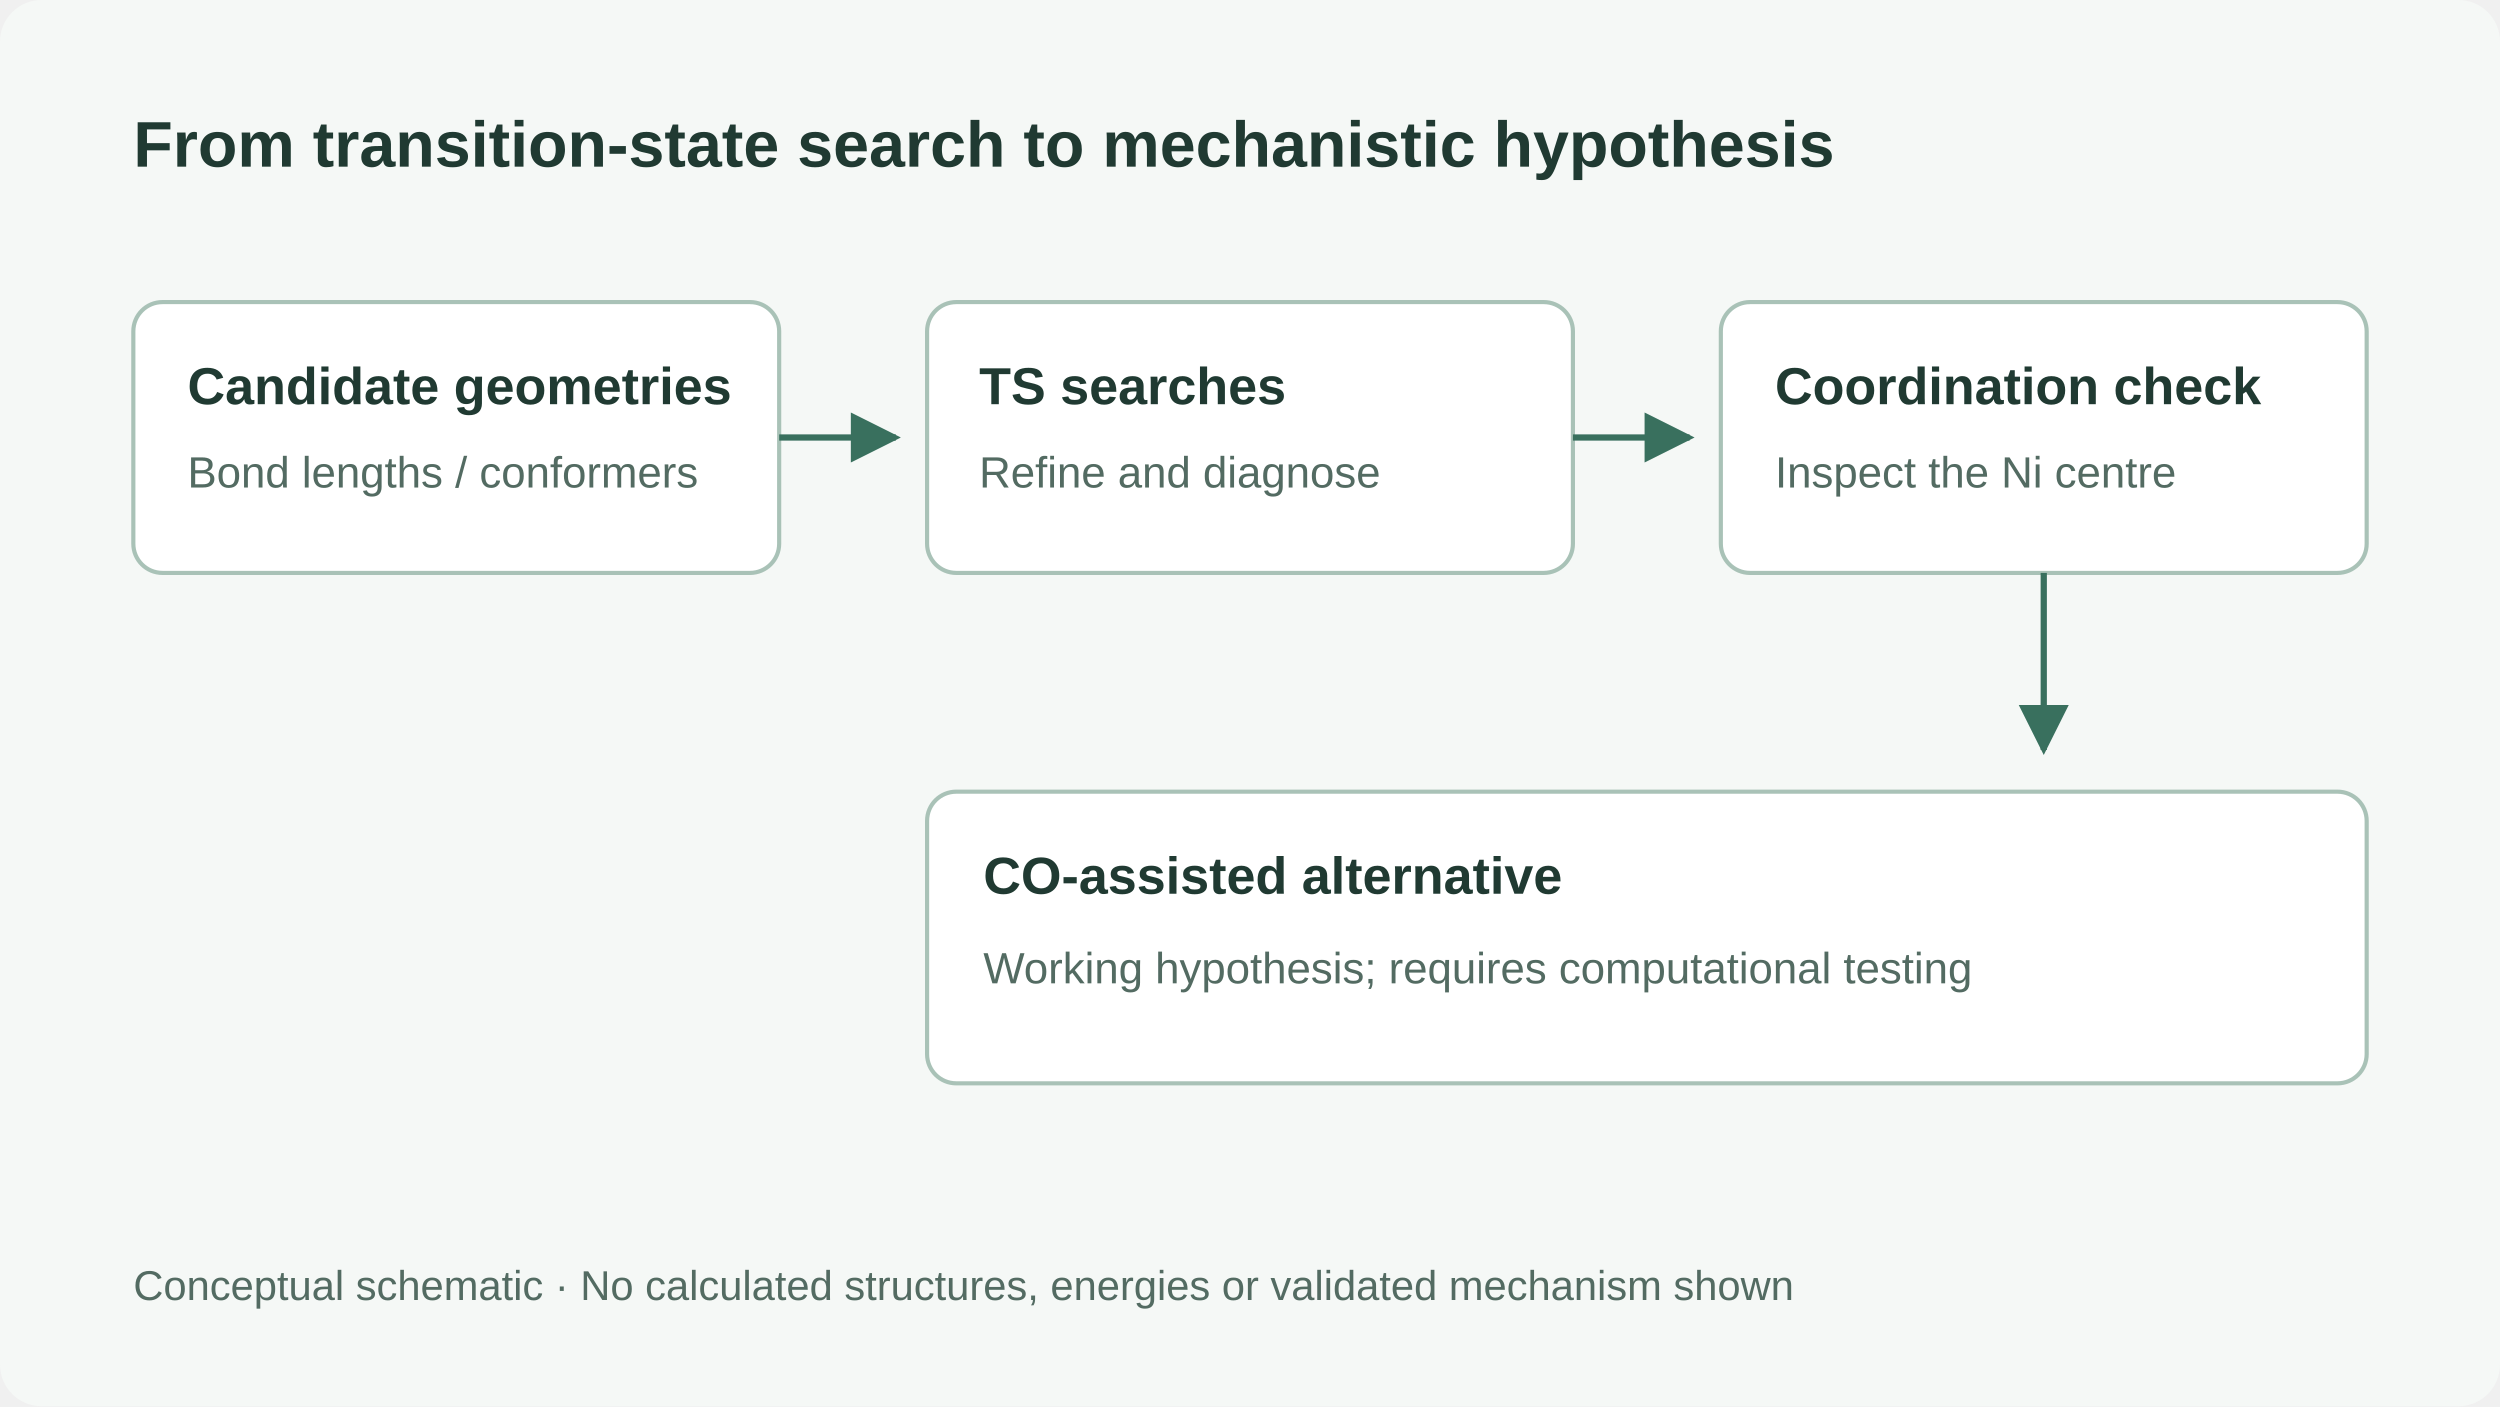
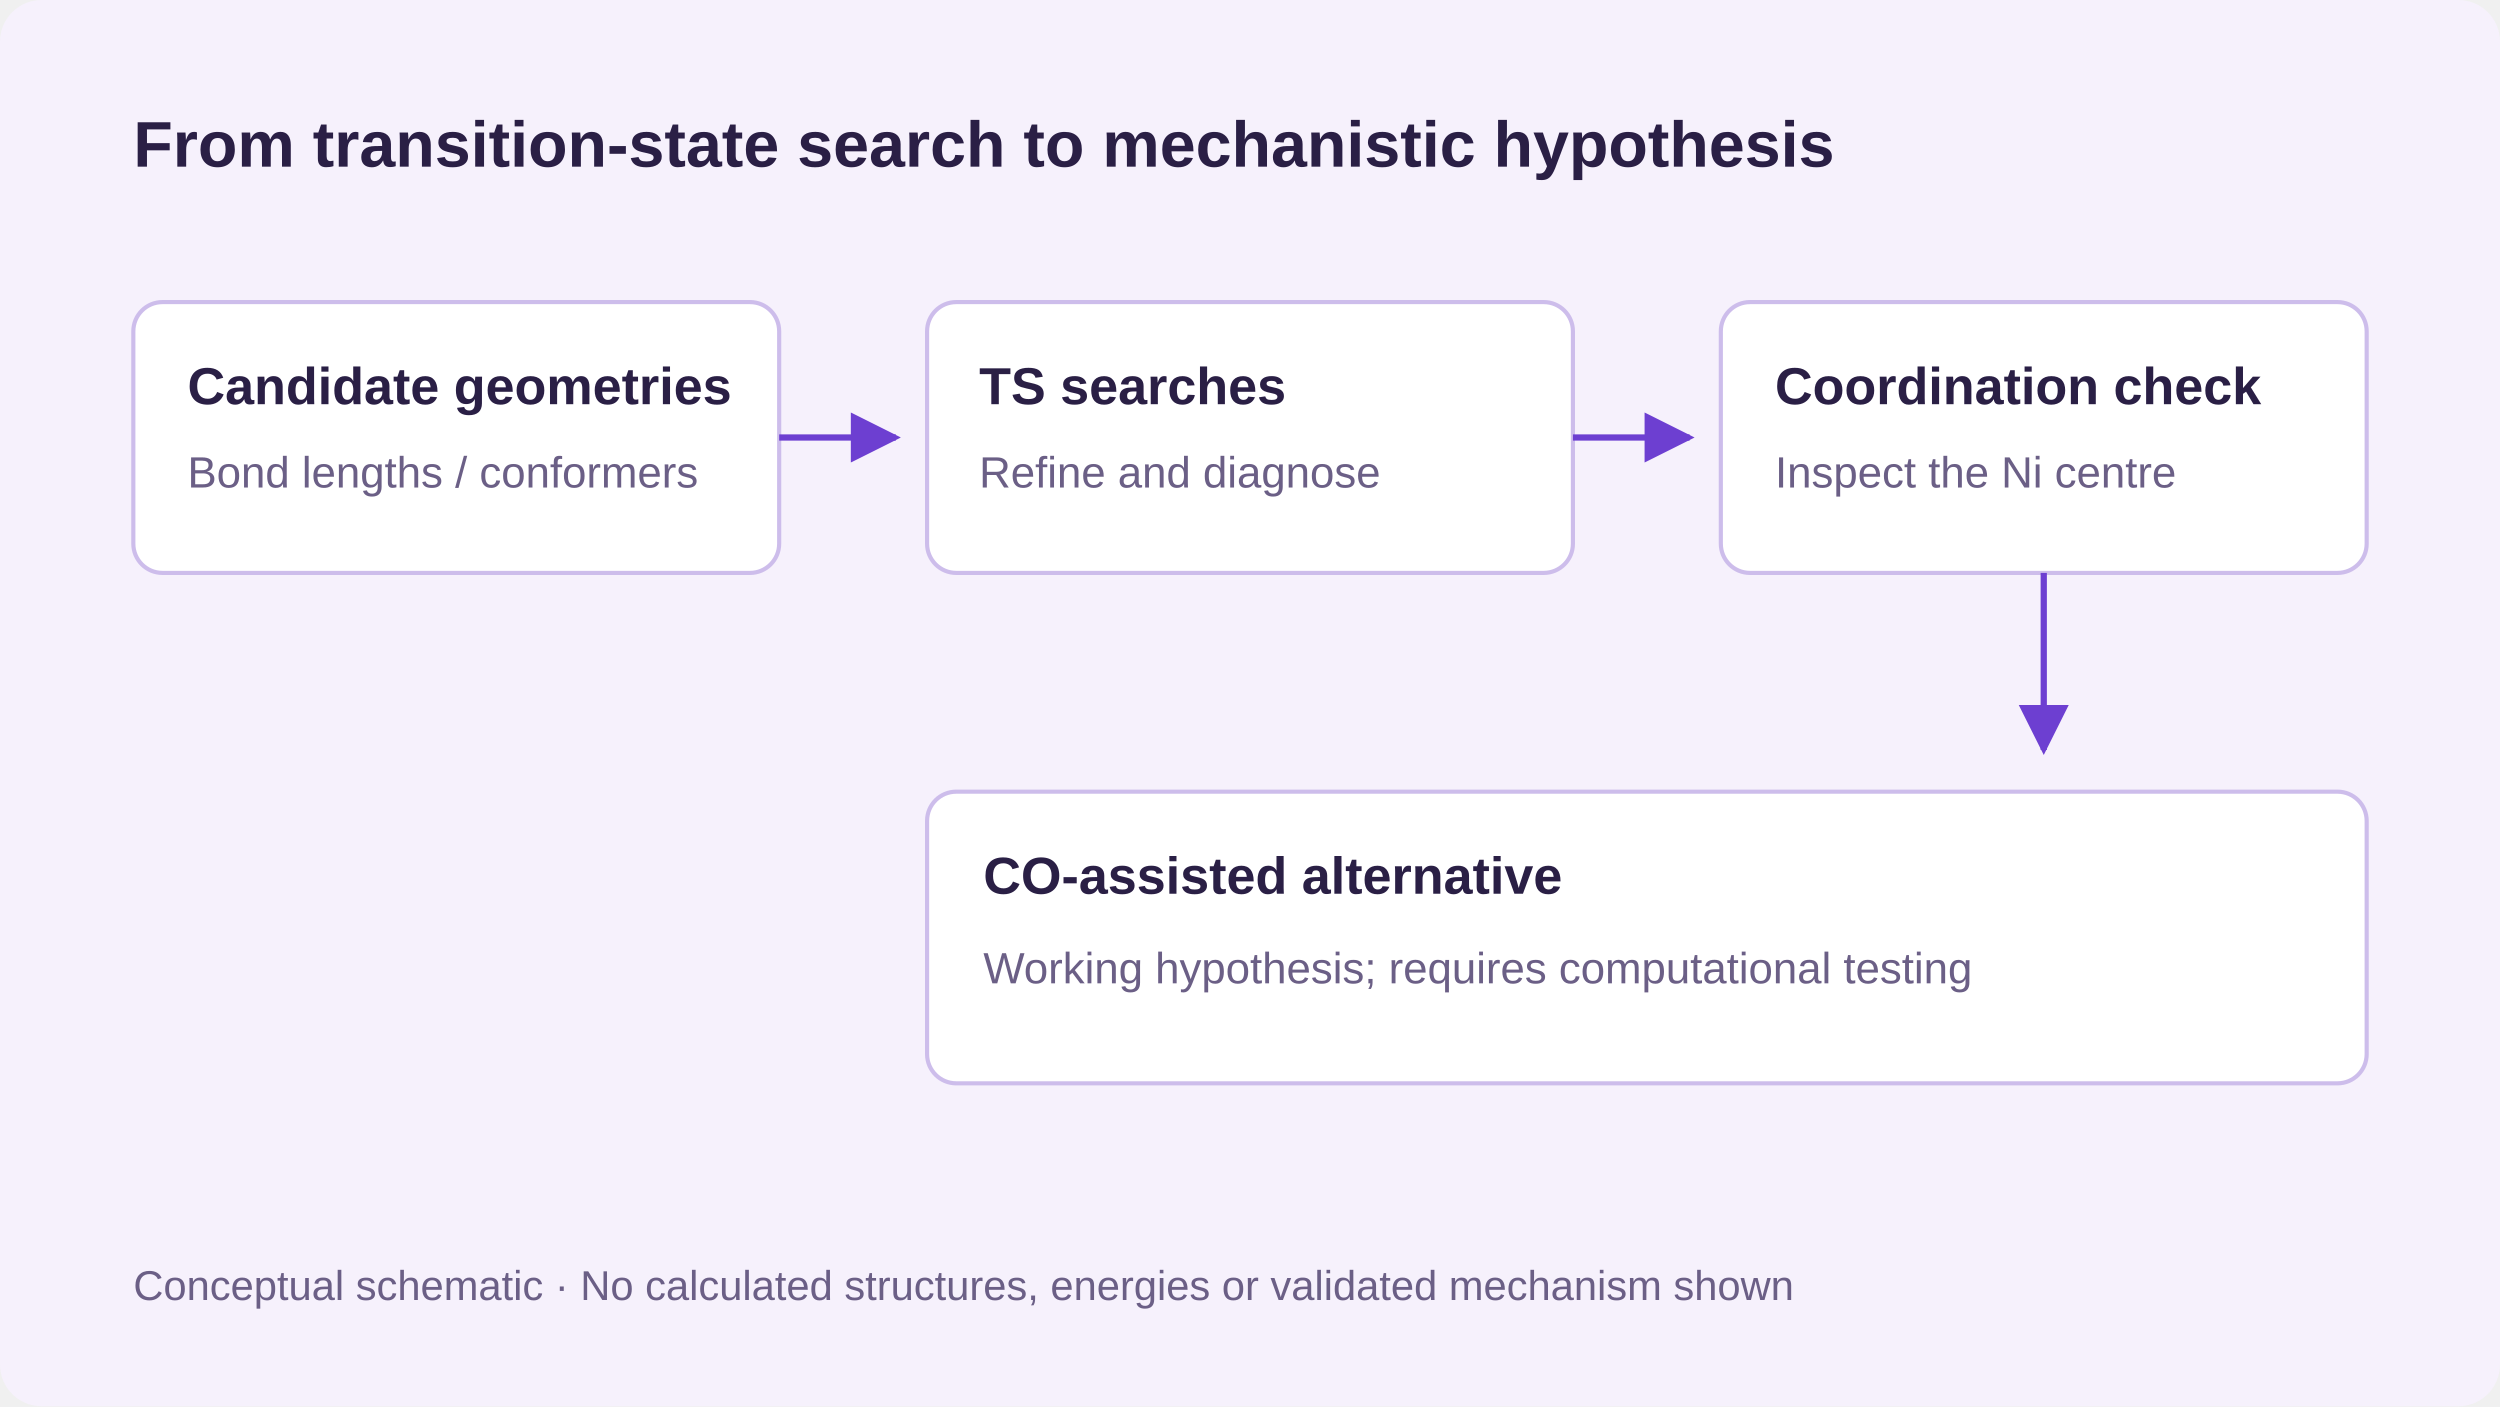
<svg xmlns="http://www.w3.org/2000/svg" width="1200" height="675" viewBox="0 0 1200 675" role="img" aria-labelledby="title desc">
  <defs>
    <marker id="arrow" viewBox="0 0 10 10" refX="9" refY="5" markerWidth="8" markerHeight="8" orient="auto-start-reverse">
-       <path d="M0 0L10 5L0 10Z" fill="#39705e" />
+       <path d="M0 0L10 5L0 10Z" fill="#6d3fd1" />
    </marker>
  </defs>
-   <rect width="1200" height="675" rx="20" fill="#f5f8f6" />
-   <g font-family="Arial, Helvetica, sans-serif" fill="#203a32">
+   <rect width="1200" height="675" rx="20" fill="#f6f1fc" />
+   <g font-family="Arial, Helvetica, sans-serif" fill="#2a1f45">
    <text x="64" y="80" font-size="31" font-weight="700">From transition-state search to mechanistic hypothesis</text>
-     <g fill="#fff" stroke="#a9c2b7" stroke-width="2">
+     <g fill="#fff" stroke="#cdbdeb" stroke-width="2">
      <rect x="64" y="145" width="310" height="130" rx="14" />
      <rect x="445" y="145" width="310" height="130" rx="14" />
      <rect x="826" y="145" width="310" height="130" rx="14" />
      <rect x="445" y="380" width="691" height="140" rx="14" />
    </g>
    <g font-size="25" font-weight="700">
      <text x="90" y="194">Candidate geometries</text>
      <text x="470" y="194">TS searches</text>
      <text x="852" y="194">Coordination check</text>
      <text x="472" y="429">CO-assisted alternative</text>
    </g>
-     <g font-size="21" fill="#536b62">
+     <g font-size="21" fill="#6b5f86">
      <text x="90" y="234">Bond lengths / conformers</text>
      <text x="470" y="234">Refine and diagnose</text>
      <text x="852" y="234">Inspect the Ni centre</text>
      <text x="472" y="472">Working hypothesis; requires computational testing</text>
    </g>
-     <g stroke="#39705e" fill="none" stroke-width="3" marker-end="url(#arrow)">
+     <g stroke="#6d3fd1" fill="none" stroke-width="3" marker-end="url(#arrow)">
      <path d="M374 210H430" />
      <path d="M755 210H811" />
      <path d="M981 275V360" />
    </g>
-     <text x="64" y="624" font-size="20" fill="#536b62">Conceptual schematic · No calculated structures, energies or validated mechanism shown</text>
+     <text x="64" y="624" font-size="20" fill="#6b5f86">Conceptual schematic · No calculated structures, energies or validated mechanism shown</text>
  </g>
</svg>
